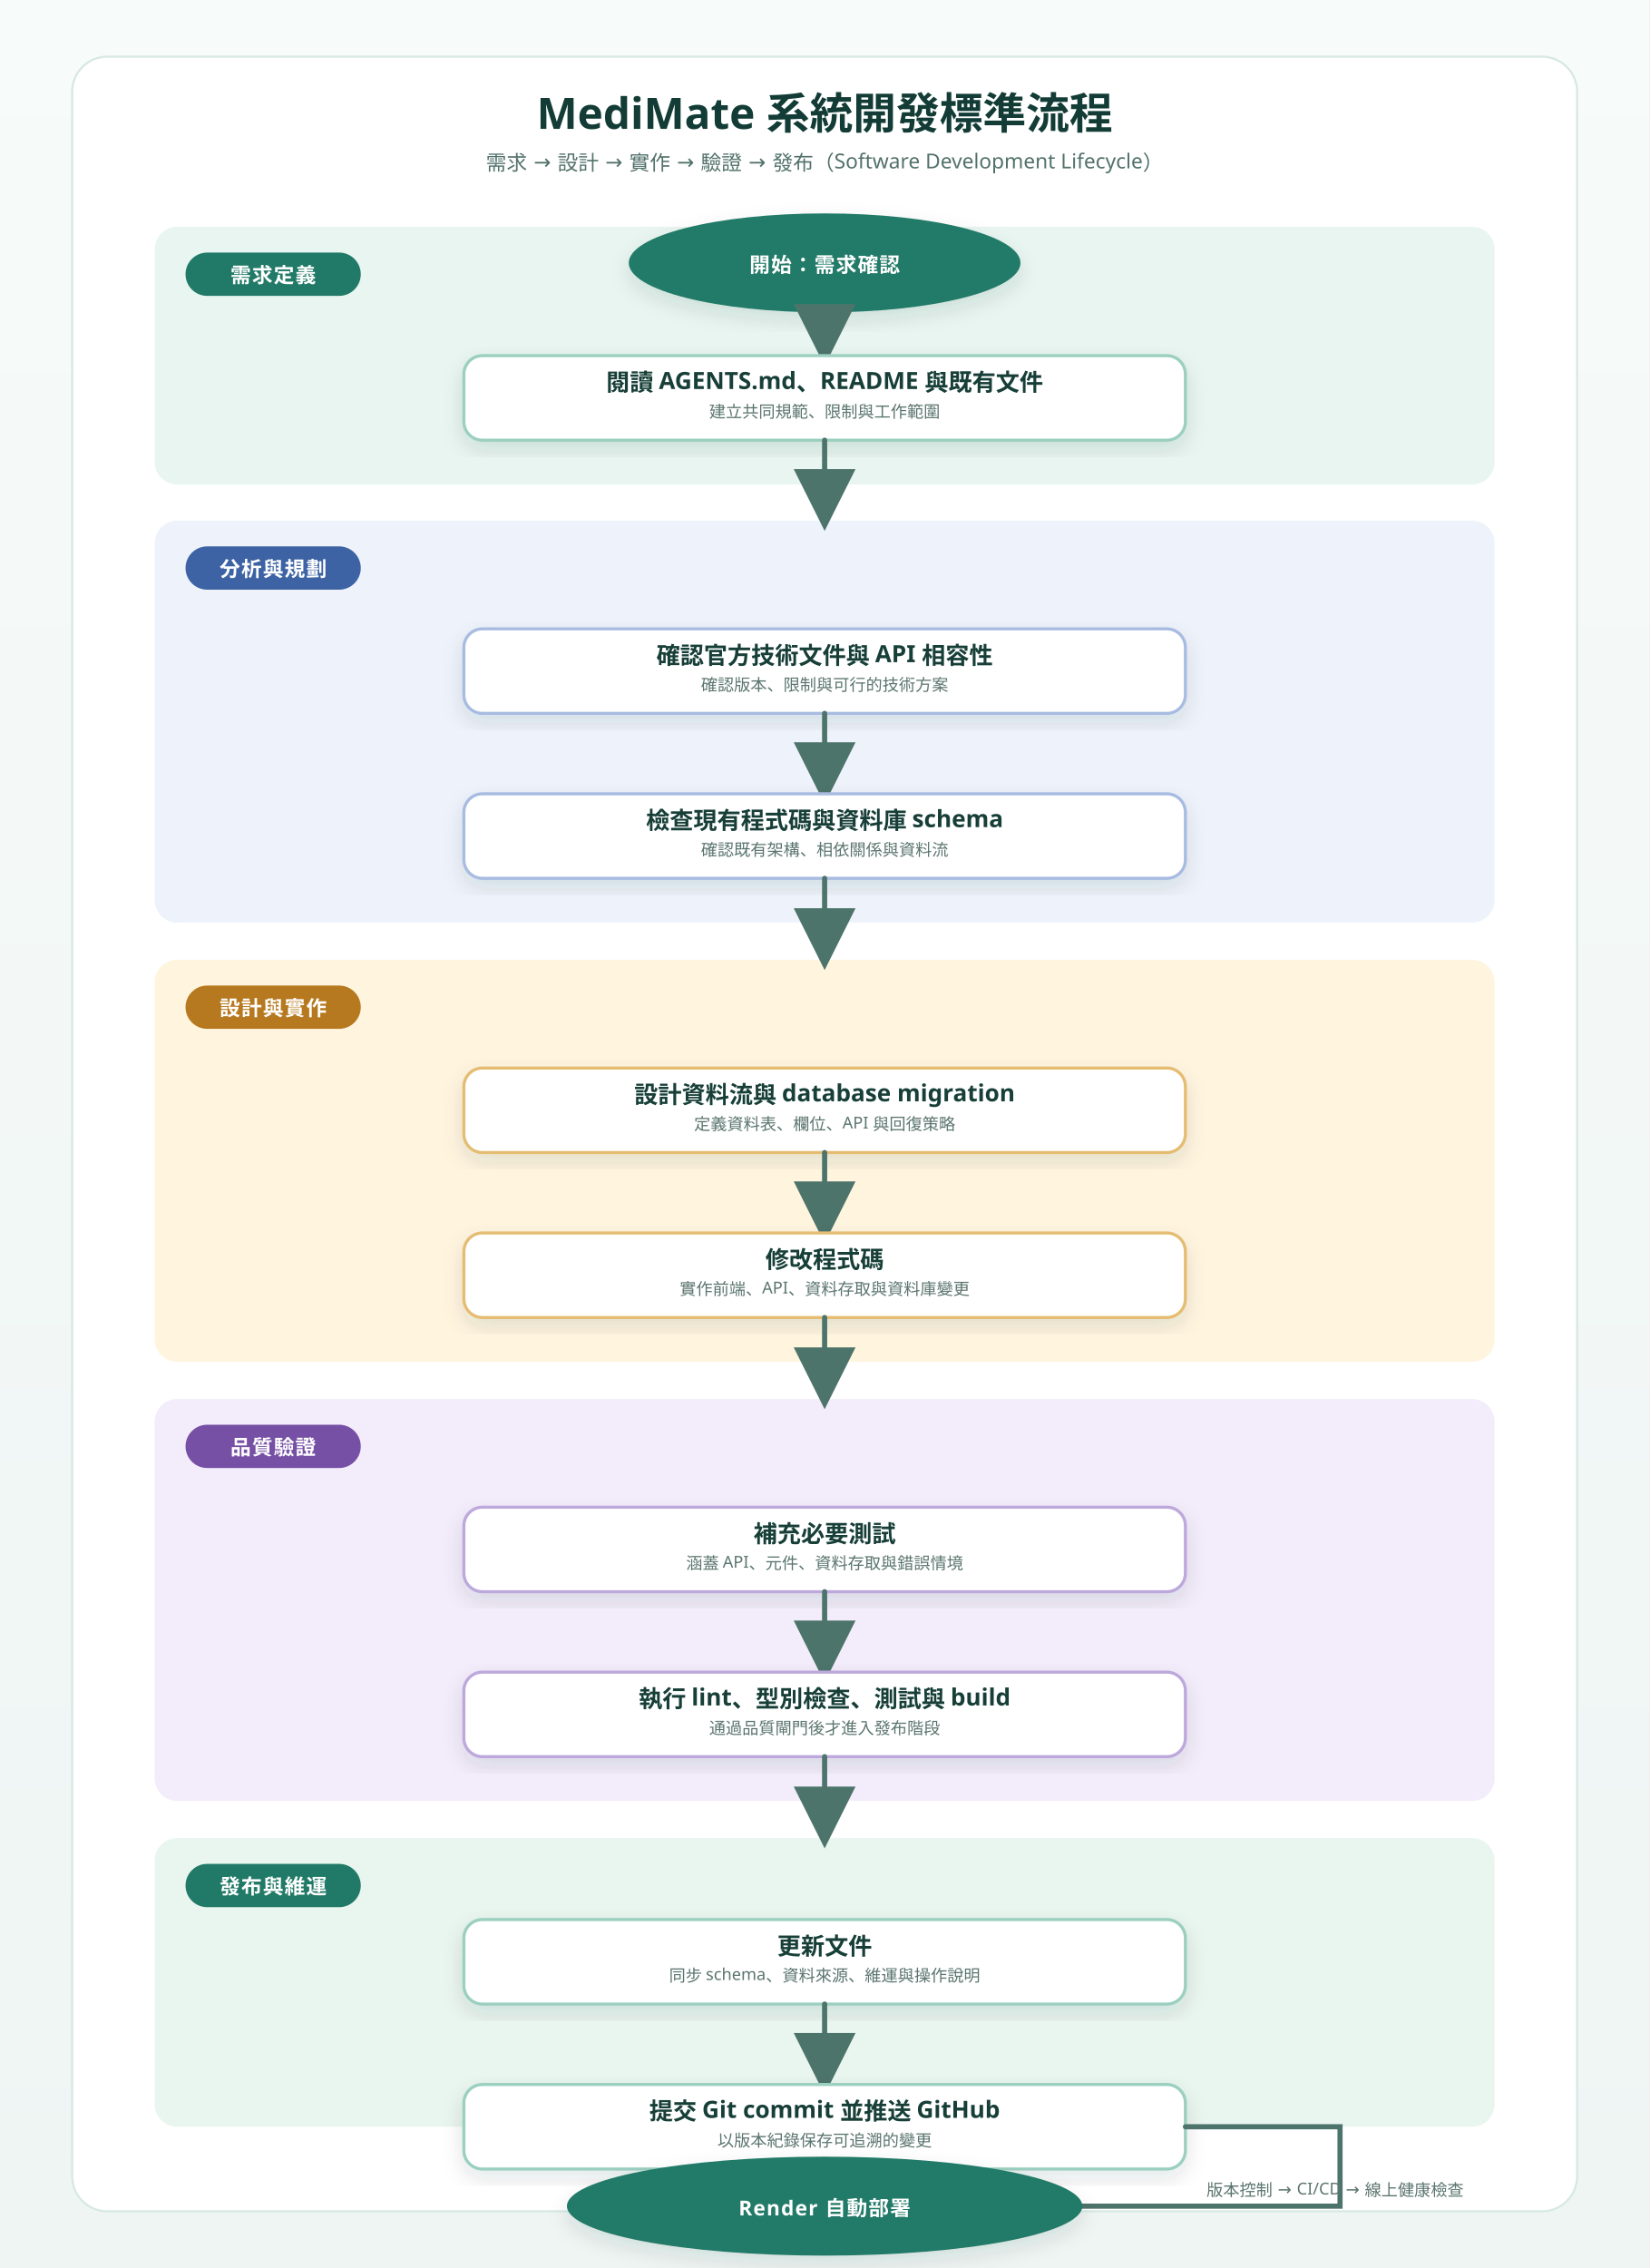
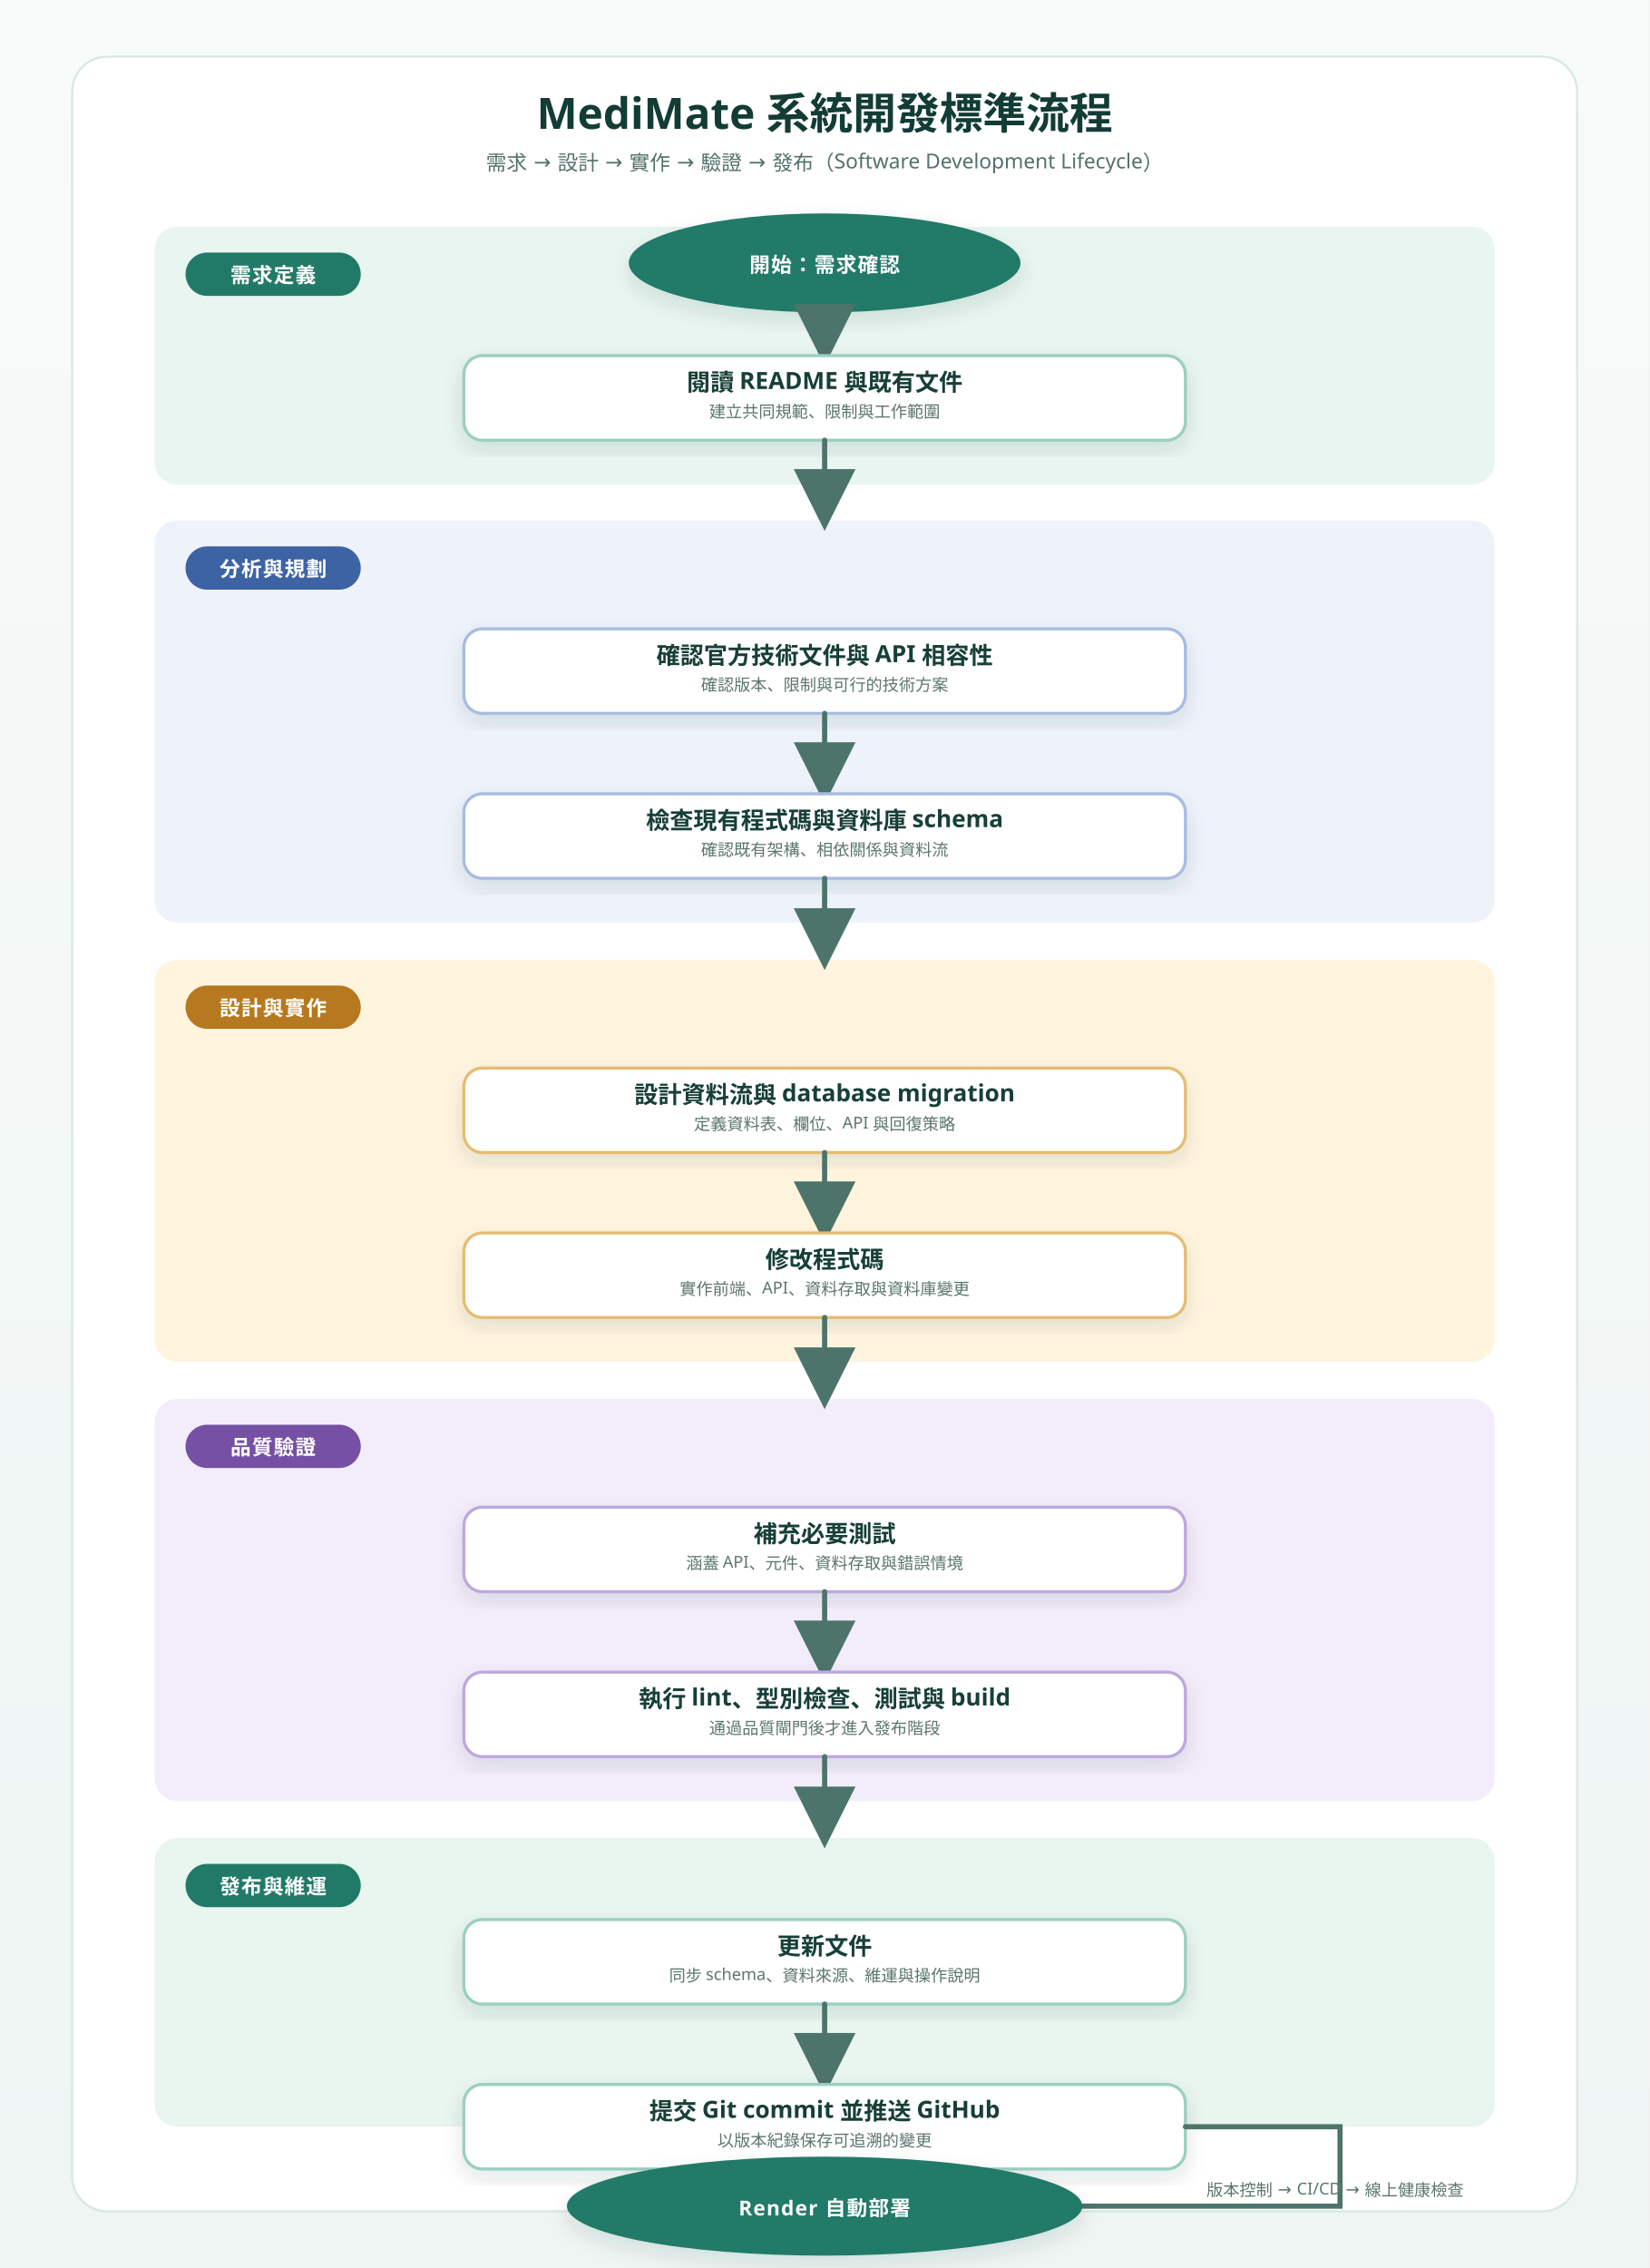
<svg xmlns="http://www.w3.org/2000/svg" width="1600" height="2200" viewBox="0 0 1600 2200" role="img" aria-labelledby="title desc">
  <defs>
    <linearGradient id="bg" x1="0" y1="0" x2="0" y2="1">
      <stop offset="0" stop-color="#f7fbfa" />
      <stop offset="1" stop-color="#eef5f3" />
    </linearGradient>
    <filter id="shadow" x="-20%" y="-20%" width="140%" height="140%">
      <feDropShadow dx="0" dy="8" stdDeviation="10" flood-color="#123c35" flood-opacity=".12" />
    </filter>
    <marker id="arrow" markerWidth="12" markerHeight="12" refX="10" refY="6" orient="auto">
      <path d="M0,0 L12,6 L0,12 Z" fill="#4d746b" />
    </marker>
    <style>
      .title{font:700 42px 'Noto Sans TC','Microsoft JhengHei',sans-serif;fill:#123c35}
      .subtitle{font:400 20px 'Noto Sans TC','Microsoft JhengHei',sans-serif;fill:#52716a}
      .phase{font:700 20px 'Noto Sans TC','Microsoft JhengHei',sans-serif;fill:#fff;letter-spacing:1px}
      .node{font:600 23px 'Noto Sans TC','Microsoft JhengHei',sans-serif;fill:#173f38}
      .small{font:400 16px 'Noto Sans TC','Microsoft JhengHei',sans-serif;fill:#5b756f}
      .flow{fill:none;stroke:#4d746b;stroke-width:5;stroke-linecap:round;marker-end:url(#arrow)}
    </style>
  </defs>
  <rect width="1600" height="2200" fill="url(#bg)" />
  <rect x="70" y="55" width="1460" height="2090" rx="34" fill="#ffffff" stroke="#d7e8e3" stroke-width="2" />
  <text x="800" y="125" text-anchor="middle" class="title">MediMate 系統開發標準流程</text>
  <text x="800" y="165" text-anchor="middle" class="subtitle">需求 → 設計 → 實作 → 驗證 → 發布（Software Development Lifecycle）</text>
  <rect x="150" y="220" width="1300" height="250" rx="22" fill="#e8f5f0" />
  <rect x="150" y="505" width="1300" height="390" rx="22" fill="#eef3fb" />
  <rect x="150" y="931" width="1300" height="390" rx="22" fill="#fff5df" />
  <rect x="150" y="1357" width="1300" height="390" rx="22" fill="#f3edfb" />
  <rect x="150" y="1783" width="1300" height="280" rx="22" fill="#e9f5ef" />
  <rect x="180" y="245" width="170" height="42" rx="21" fill="#217a67" />
  <text x="265" y="274" text-anchor="middle" class="phase">需求定義</text>
  <rect x="180" y="530" width="170" height="42" rx="21" fill="#3d63a4" />
  <text x="265" y="559" text-anchor="middle" class="phase">分析與規劃</text>
  <rect x="180" y="956" width="170" height="42" rx="21" fill="#b7791f" />
  <text x="265" y="985" text-anchor="middle" class="phase">設計與實作</text>
  <rect x="180" y="1382" width="170" height="42" rx="21" fill="#7650a5" />
  <text x="265" y="1411" text-anchor="middle" class="phase">品質驗證</text>
  <rect x="180" y="1808" width="170" height="42" rx="21" fill="#217a67" />
  <text x="265" y="1837" text-anchor="middle" class="phase">發布與維運</text>
  <ellipse cx="800" cy="255" rx="190" ry="48" fill="#217a67" filter="url(#shadow)" />
  <text x="800" y="264" text-anchor="middle" class="phase">開始：需求確認</text>
  <path d="M800 303 V345" class="flow" />
  <rect x="450" y="345" width="700" height="82" rx="18" fill="#fff" stroke="#9bcfc0" stroke-width="3" filter="url(#shadow)" />
-   <text x="800" y="379" text-anchor="middle" class="node">閱讀 AGENTS.md、README 與既有文件</text>
+   <text x="800" y="379" text-anchor="middle" class="node">閱讀 README 與既有文件</text>
  <text x="800" y="405" text-anchor="middle" class="small">建立共同規範、限制與工作範圍</text>
  <path d="M800 427 V505" class="flow" />
  <rect x="450" y="610" width="700" height="82" rx="18" fill="#fff" stroke="#a8bce1" stroke-width="3" filter="url(#shadow)" />
  <text x="800" y="644" text-anchor="middle" class="node">確認官方技術文件與 API 相容性</text>
  <text x="800" y="670" text-anchor="middle" class="small">確認版本、限制與可行的技術方案</text>
  <path d="M800 692 V770" class="flow" />
  <rect x="450" y="770" width="700" height="82" rx="18" fill="#fff" stroke="#a8bce1" stroke-width="3" filter="url(#shadow)" />
  <text x="800" y="804" text-anchor="middle" class="node">檢查現有程式碼與資料庫 schema</text>
  <text x="800" y="830" text-anchor="middle" class="small">確認既有架構、相依關係與資料流</text>
  <path d="M800 852 V931" class="flow" />
  <rect x="450" y="1036" width="700" height="82" rx="18" fill="#fff" stroke="#e4bd73" stroke-width="3" filter="url(#shadow)" />
  <text x="800" y="1070" text-anchor="middle" class="node">設計資料流與 database migration</text>
  <text x="800" y="1096" text-anchor="middle" class="small">定義資料表、欄位、API 與回復策略</text>
  <path d="M800 1118 V1196" class="flow" />
  <rect x="450" y="1196" width="700" height="82" rx="18" fill="#fff" stroke="#e4bd73" stroke-width="3" filter="url(#shadow)" />
  <text x="800" y="1230" text-anchor="middle" class="node">修改程式碼</text>
  <text x="800" y="1256" text-anchor="middle" class="small">實作前端、API、資料存取與資料庫變更</text>
  <path d="M800 1278 V1357" class="flow" />
  <rect x="450" y="1462" width="700" height="82" rx="18" fill="#fff" stroke="#bda8dc" stroke-width="3" filter="url(#shadow)" />
  <text x="800" y="1496" text-anchor="middle" class="node">補充必要測試</text>
  <text x="800" y="1522" text-anchor="middle" class="small">涵蓋 API、元件、資料存取與錯誤情境</text>
  <path d="M800 1544 V1622" class="flow" />
  <rect x="450" y="1622" width="700" height="82" rx="18" fill="#fff" stroke="#bda8dc" stroke-width="3" filter="url(#shadow)" />
  <text x="800" y="1656" text-anchor="middle" class="node">執行 lint、型別檢查、測試與 build</text>
  <text x="800" y="1682" text-anchor="middle" class="small">通過品質閘門後才進入發布階段</text>
  <path d="M800 1704 V1783" class="flow" />
  <rect x="450" y="1862" width="700" height="82" rx="18" fill="#fff" stroke="#9bcfc0" stroke-width="3" filter="url(#shadow)" />
  <text x="800" y="1896" text-anchor="middle" class="node">更新文件</text>
  <text x="800" y="1922" text-anchor="middle" class="small">同步 schema、資料來源、維運與操作說明</text>
  <path d="M800 1944 V2022" class="flow" />
  <rect x="450" y="2022" width="700" height="82" rx="18" fill="#fff" stroke="#9bcfc0" stroke-width="3" filter="url(#shadow)" />
  <text x="800" y="2056" text-anchor="middle" class="node">提交 Git commit 並推送 GitHub</text>
  <text x="800" y="2082" text-anchor="middle" class="small">以版本紀錄保存可追溯的變更</text>
  <path d="M1150 2063 H1300 V2140 H800" class="flow" />
  <ellipse cx="800" cy="2140" rx="250" ry="48" fill="#217a67" filter="url(#shadow)" />
  <text x="800" y="2149" text-anchor="middle" class="phase">Render 自動部署</text>
  <text x="1420" y="2130" text-anchor="end" class="small">版本控制 → CI/CD → 線上健康檢查</text>
</svg>
